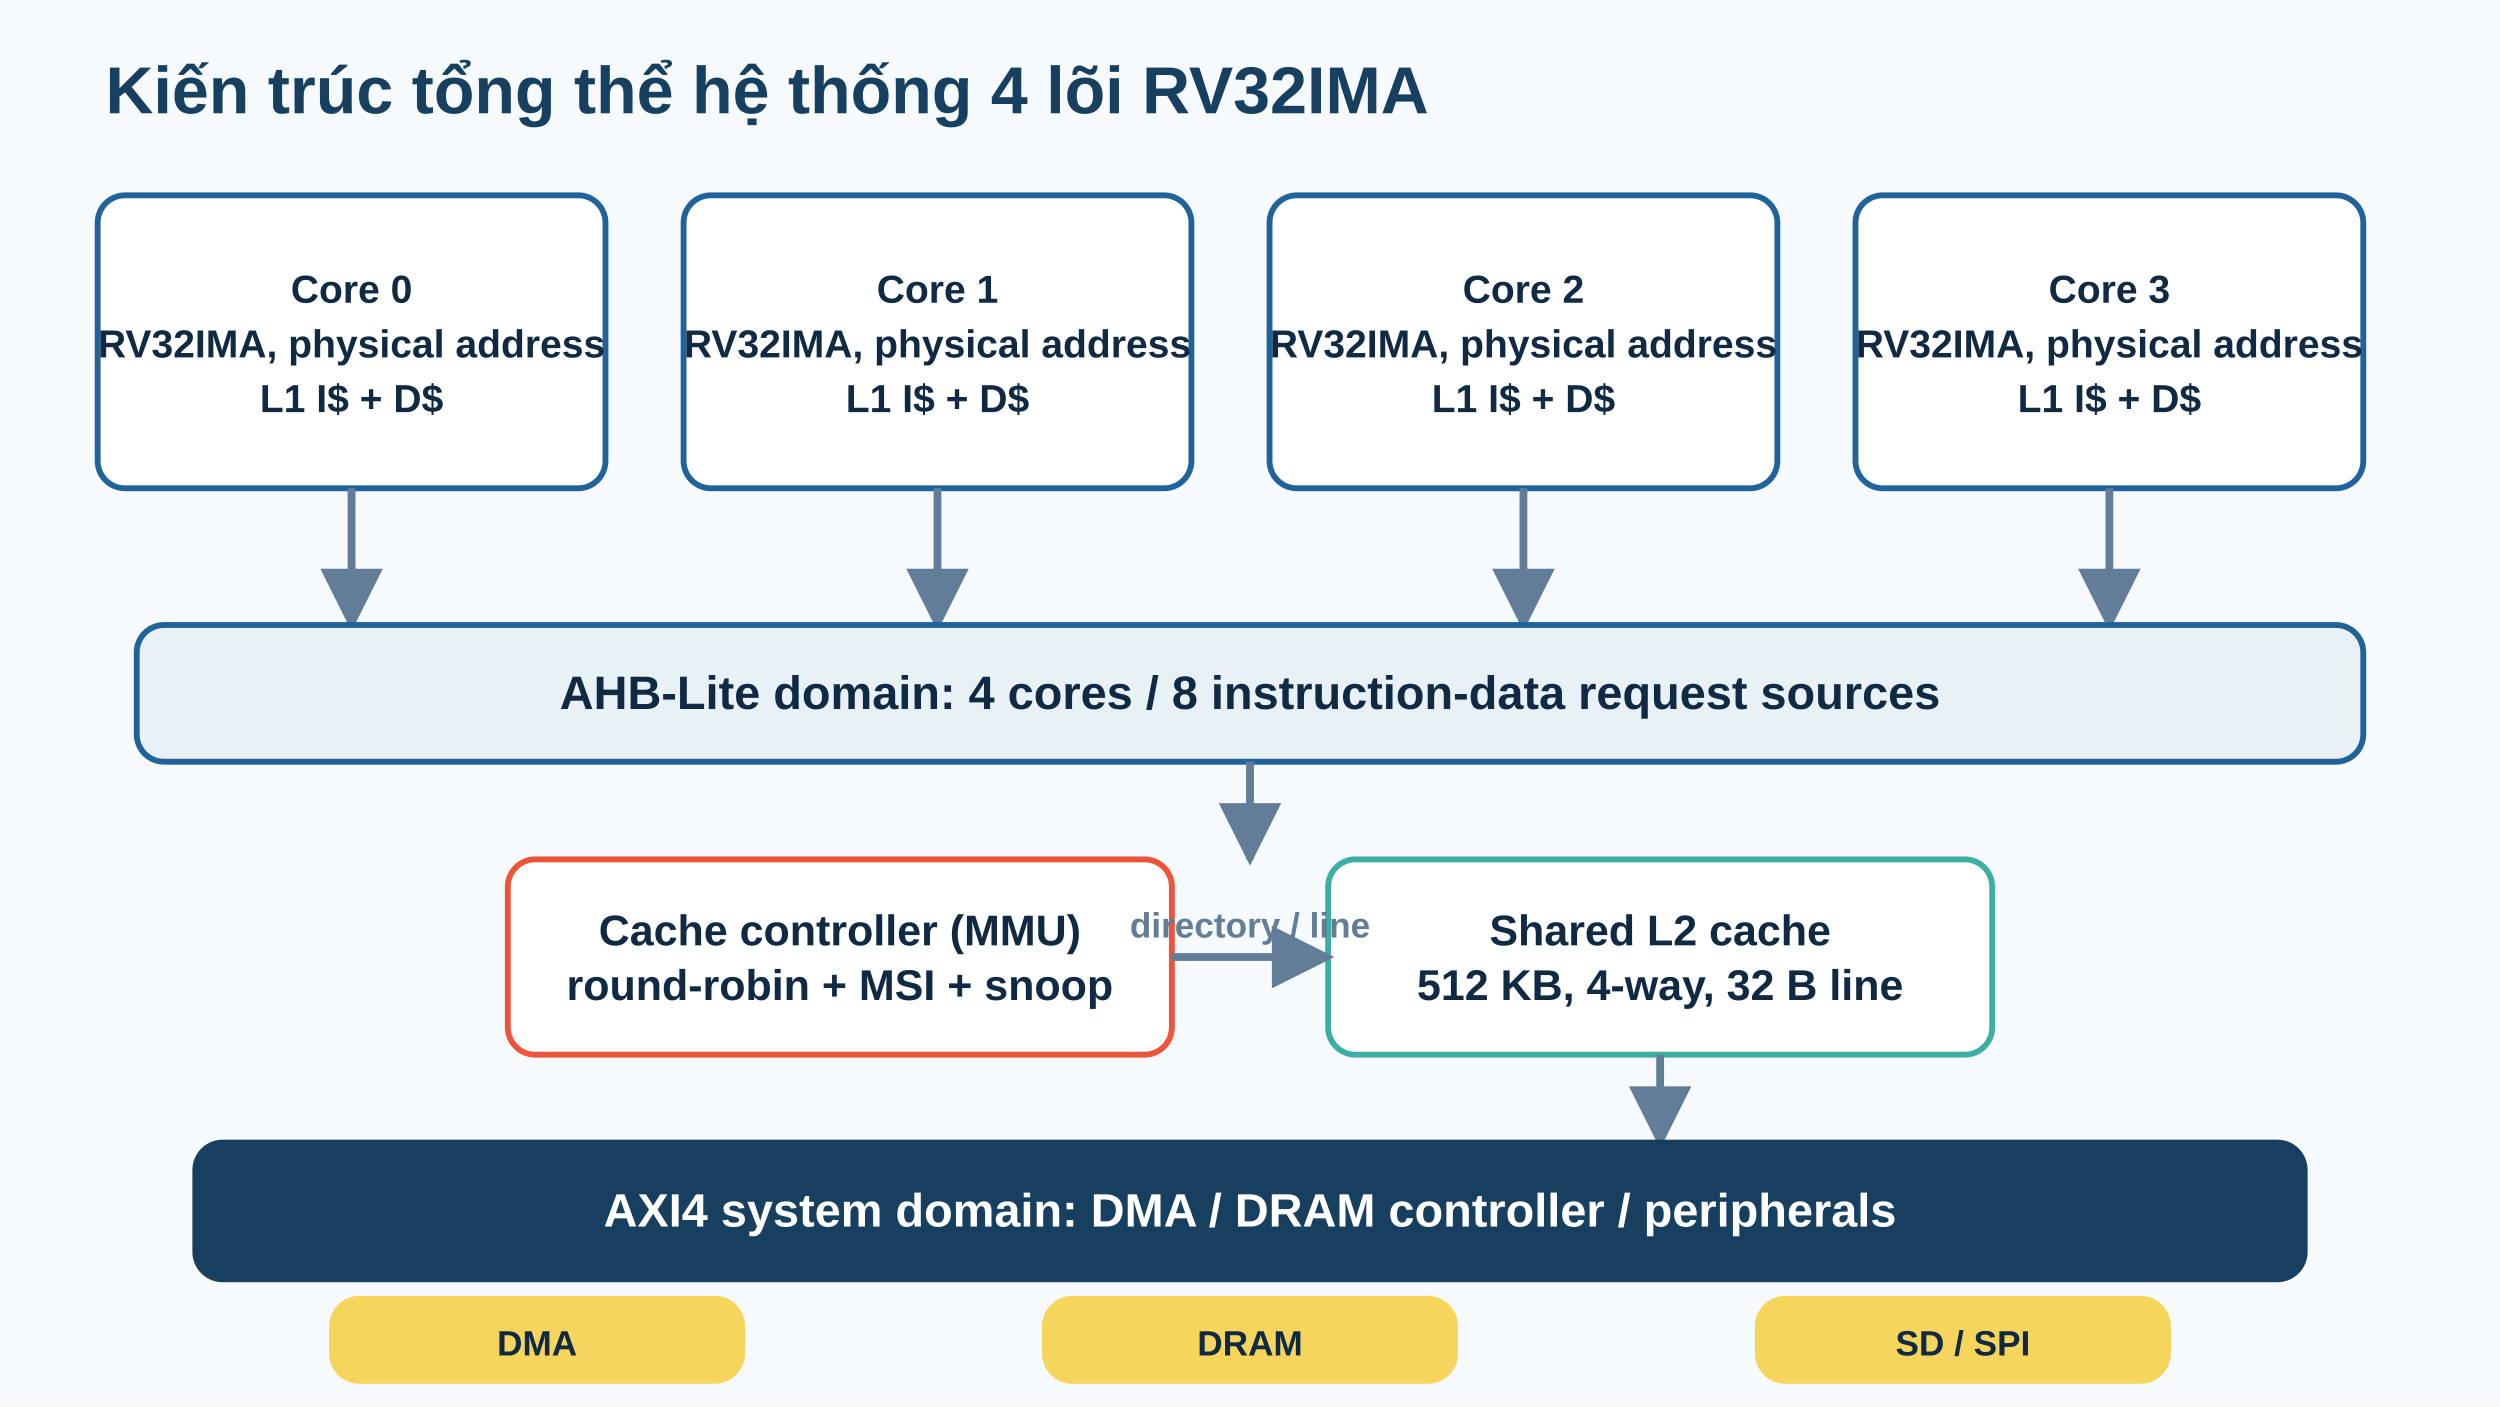
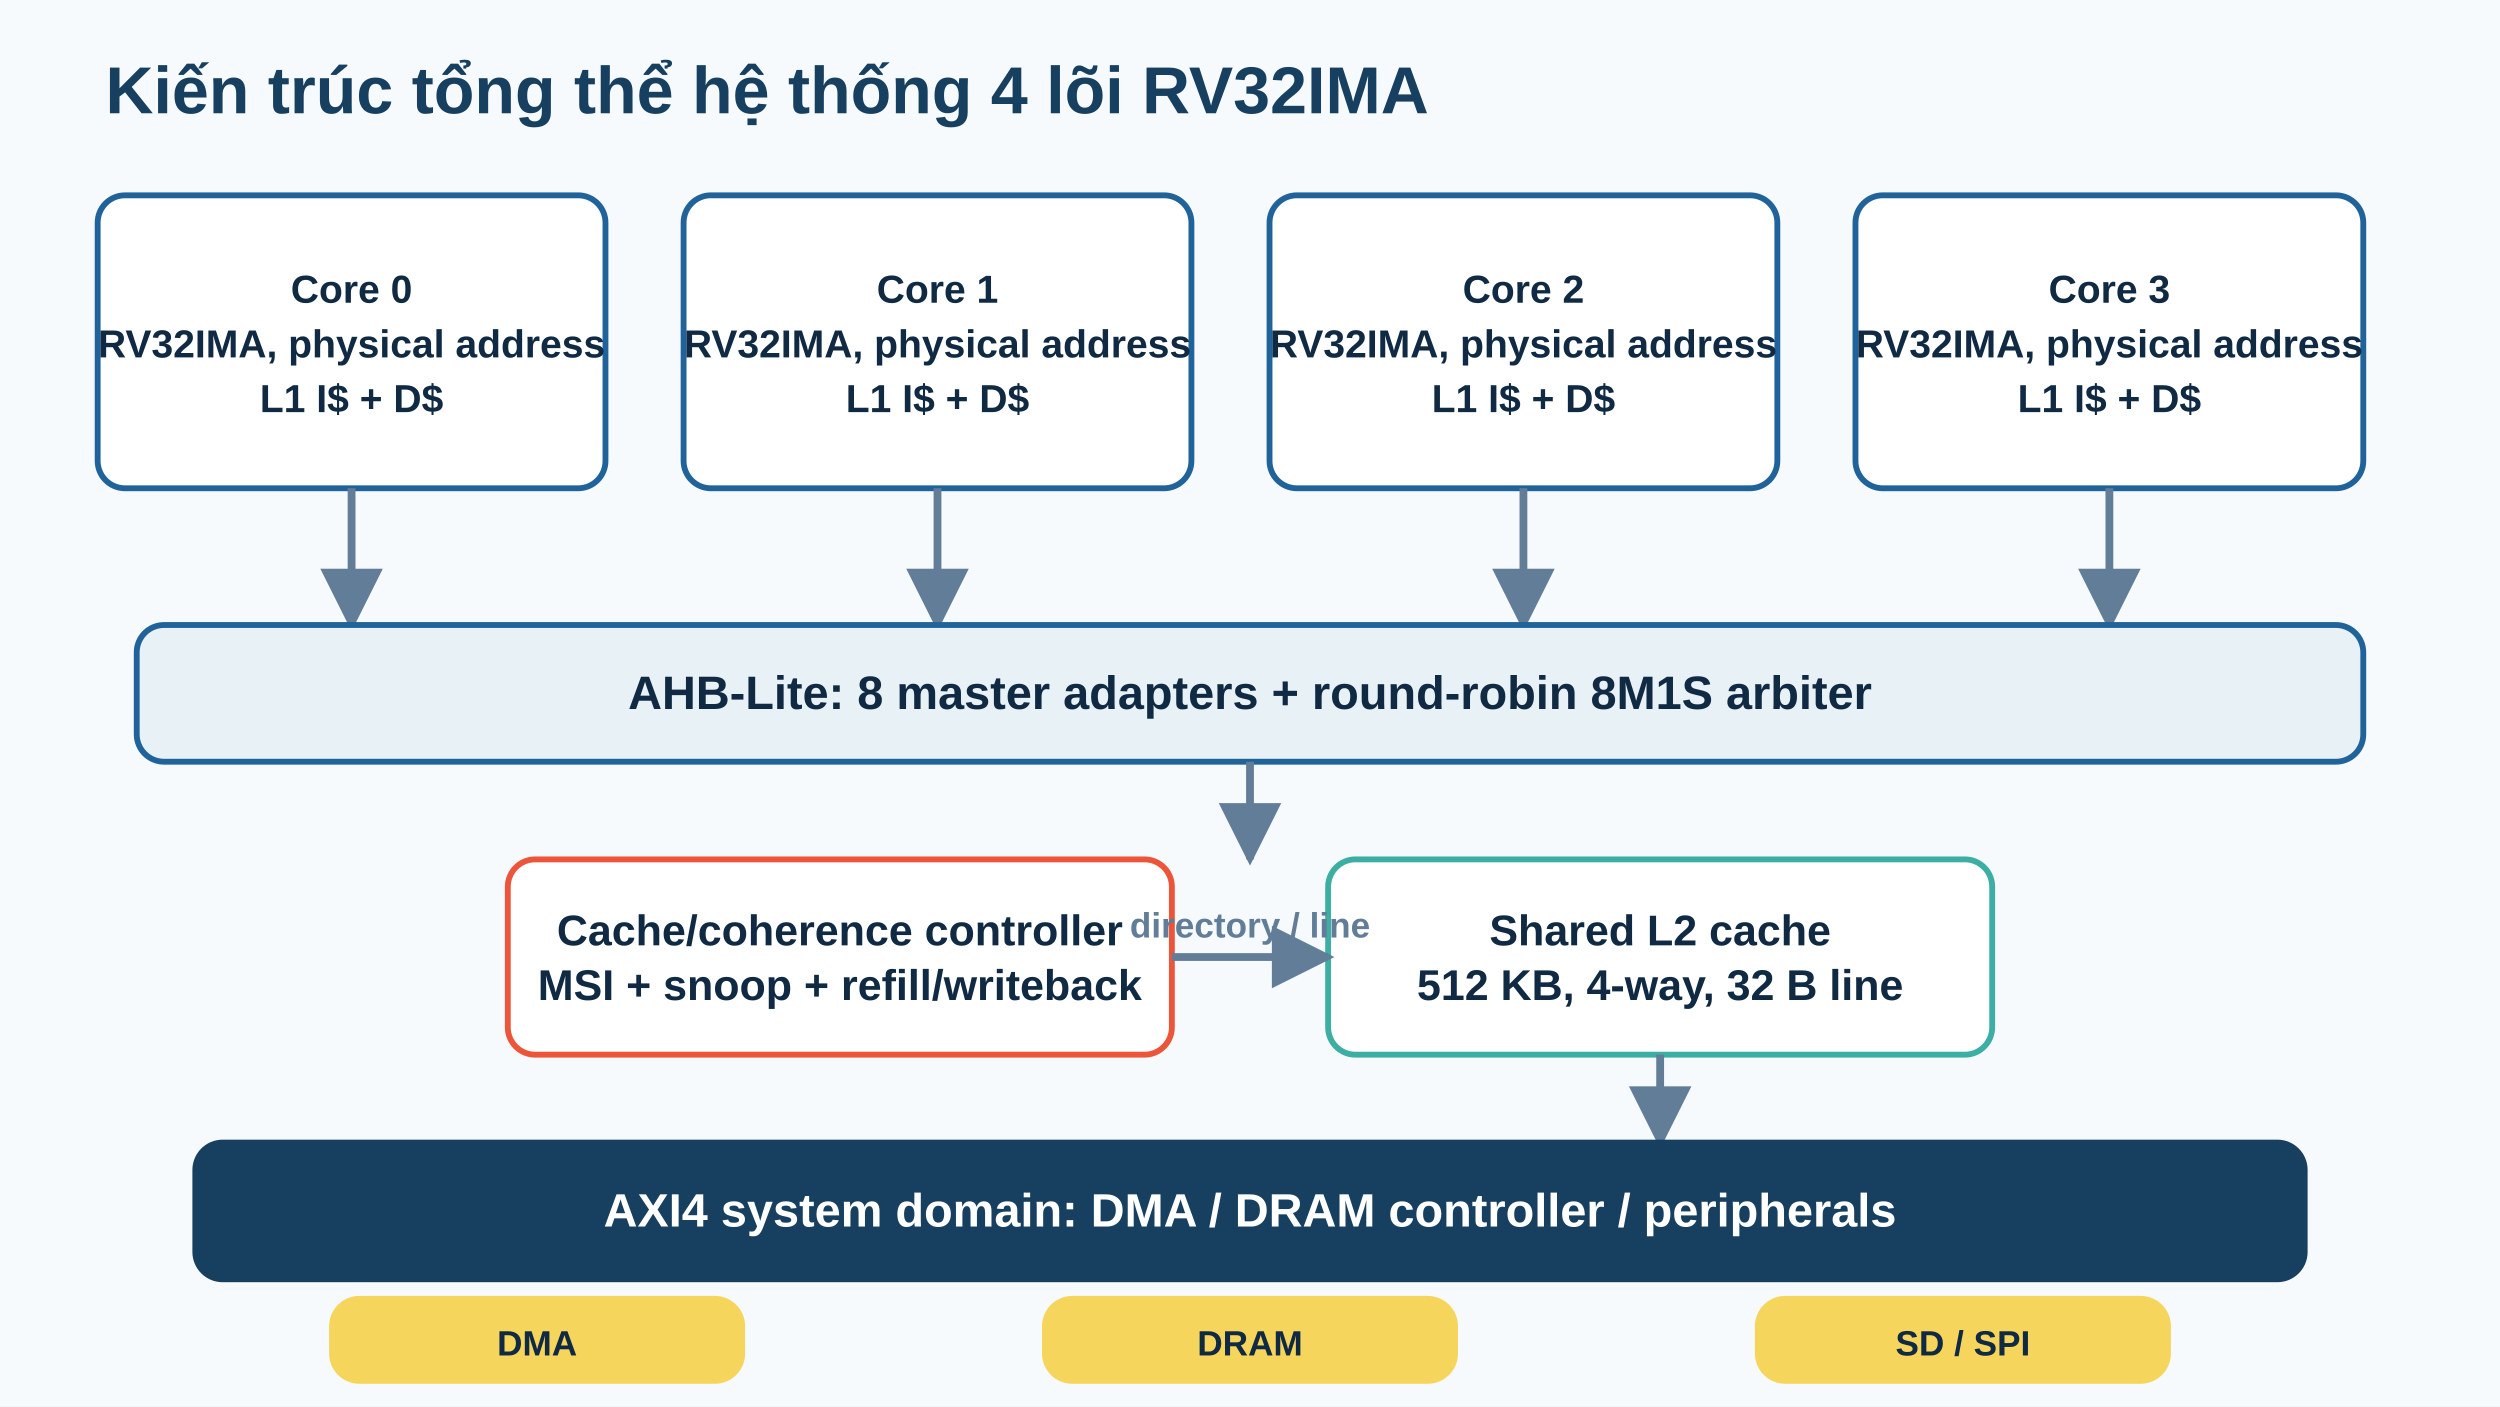
<svg xmlns="http://www.w3.org/2000/svg" width="1280" height="720" viewBox="0 0 1280 720">
  <defs>
    <marker id="arrow" viewBox="0 0 10 10" refX="9" refY="5" markerWidth="8" markerHeight="8" orient="auto-start-reverse">
      <path d="M 0 0 L 10 5 L 0 10 z" fill="#627D98" />
    </marker>
  </defs>
  <rect width="1280" height="720" fill="#F7FAFC" />
  <text x="54" y="58" font-family="Segoe UI, Arial, sans-serif" font-size="34" font-weight="750" text-anchor="start" fill="#173F5F">Kiến trúc tổng thể hệ thống 4 lõi RV32IMA</text>
  <rect x="50" y="100" width="260" height="150" rx="14" fill="#FFFFFF" stroke="#20639B" stroke-width="3" />
  <text x="180" y="155" font-family="Segoe UI, Arial, sans-serif" font-size="20" font-weight="650" text-anchor="middle" fill="#102A43">Core 0</text>
  <text x="180" y="183" font-family="Segoe UI, Arial, sans-serif" font-size="20" font-weight="650" text-anchor="middle" fill="#102A43">RV32IMA, physical address</text>
  <text x="180" y="211" font-family="Segoe UI, Arial, sans-serif" font-size="20" font-weight="650" text-anchor="middle" fill="#102A43">L1 I$ + D$</text>
  <rect x="350" y="100" width="260" height="150" rx="14" fill="#FFFFFF" stroke="#20639B" stroke-width="3" />
  <text x="480" y="155" font-family="Segoe UI, Arial, sans-serif" font-size="20" font-weight="650" text-anchor="middle" fill="#102A43">Core 1</text>
  <text x="480" y="183" font-family="Segoe UI, Arial, sans-serif" font-size="20" font-weight="650" text-anchor="middle" fill="#102A43">RV32IMA, physical address</text>
  <text x="480" y="211" font-family="Segoe UI, Arial, sans-serif" font-size="20" font-weight="650" text-anchor="middle" fill="#102A43">L1 I$ + D$</text>
  <rect x="650" y="100" width="260" height="150" rx="14" fill="#FFFFFF" stroke="#20639B" stroke-width="3" />
  <text x="780" y="155" font-family="Segoe UI, Arial, sans-serif" font-size="20" font-weight="650" text-anchor="middle" fill="#102A43">Core 2</text>
  <text x="780" y="183" font-family="Segoe UI, Arial, sans-serif" font-size="20" font-weight="650" text-anchor="middle" fill="#102A43">RV32IMA, physical address</text>
  <text x="780" y="211" font-family="Segoe UI, Arial, sans-serif" font-size="20" font-weight="650" text-anchor="middle" fill="#102A43">L1 I$ + D$</text>
  <rect x="950" y="100" width="260" height="150" rx="14" fill="#FFFFFF" stroke="#20639B" stroke-width="3" />
  <text x="1080" y="155" font-family="Segoe UI, Arial, sans-serif" font-size="20" font-weight="650" text-anchor="middle" fill="#102A43">Core 3</text>
  <text x="1080" y="183" font-family="Segoe UI, Arial, sans-serif" font-size="20" font-weight="650" text-anchor="middle" fill="#102A43">RV32IMA, physical address</text>
  <text x="1080" y="211" font-family="Segoe UI, Arial, sans-serif" font-size="20" font-weight="650" text-anchor="middle" fill="#102A43">L1 I$ + D$</text>
  <line x1="180" y1="250" x2="180" y2="320" stroke="#627D98" stroke-width="4" marker-end="url(#arrow)" />
  <line x1="480" y1="250" x2="480" y2="320" stroke="#627D98" stroke-width="4" marker-end="url(#arrow)" />
  <line x1="780" y1="250" x2="780" y2="320" stroke="#627D98" stroke-width="4" marker-end="url(#arrow)" />
  <line x1="1080" y1="250" x2="1080" y2="320" stroke="#627D98" stroke-width="4" marker-end="url(#arrow)" />
  <rect x="70" y="320" width="1140" height="70" rx="14" fill="#E8F1F5" stroke="#20639B" stroke-width="3" />
-   <text x="640" y="363" font-family="Segoe UI, Arial, sans-serif" font-size="24" font-weight="650" text-anchor="middle" fill="#102A43">AHB-Lite domain: 4 cores / 8 instruction-data request sources</text>
+   <text x="640" y="363" font-family="Segoe UI, Arial, sans-serif" font-size="24" font-weight="650" text-anchor="middle" fill="#102A43">AHB-Lite: 8 master adapters + round-robin 8M1S arbiter</text>
  <line x1="640" y1="390" x2="640" y2="440" stroke="#627D98" stroke-width="4" marker-end="url(#arrow)" />
  <rect x="260" y="440" width="340" height="100" rx="14" fill="#FFFFFF" stroke="#ED553B" stroke-width="3" />
-   <text x="430" y="484" font-family="Segoe UI, Arial, sans-serif" font-size="22" font-weight="650" text-anchor="middle" fill="#102A43">Cache controller (MMU)</text>
-   <text x="430" y="512" font-family="Segoe UI, Arial, sans-serif" font-size="22" font-weight="650" text-anchor="middle" fill="#102A43">round-robin + MSI + snoop</text>
+   <text x="430" y="484" font-family="Segoe UI, Arial, sans-serif" font-size="22" font-weight="650" text-anchor="middle" fill="#102A43">Cache/coherence controller</text>
+   <text x="430" y="512" font-family="Segoe UI, Arial, sans-serif" font-size="22" font-weight="650" text-anchor="middle" fill="#102A43">MSI + snoop + refill/writeback</text>
  <rect x="680" y="440" width="340" height="100" rx="14" fill="#FFFFFF" stroke="#3CAEA3" stroke-width="3" />
  <text x="850" y="484" font-family="Segoe UI, Arial, sans-serif" font-size="22" font-weight="650" text-anchor="middle" fill="#102A43">Shared L2 cache</text>
  <text x="850" y="512" font-family="Segoe UI, Arial, sans-serif" font-size="22" font-weight="650" text-anchor="middle" fill="#102A43">512 KB, 4-way, 32 B line</text>
  <line x1="600" y1="490" x2="680" y2="490" stroke="#627D98" stroke-width="4" marker-end="url(#arrow)" />
  <text x="640" y="480" font-family="Segoe UI, Arial, sans-serif" font-size="18" font-weight="600" text-anchor="middle" fill="#627D98">directory / line</text>
  <line x1="850" y1="540" x2="850" y2="585" stroke="#627D98" stroke-width="4" marker-end="url(#arrow)" />
  <rect x="100" y="585" width="1080" height="70" rx="14" fill="#173F5F" stroke="#173F5F" stroke-width="3" />
  <text x="640" y="628" font-family="Segoe UI, Arial, sans-serif" font-size="24" font-weight="650" text-anchor="middle" fill="#FFFFFF">AXI4 system domain: DMA / DRAM controller / peripherals</text>
  <rect x="170" y="665" width="210" height="42" rx="14" fill="#F6D55C" stroke="#F6D55C" stroke-width="3" />
  <text x="275" y="694" font-family="Segoe UI, Arial, sans-serif" font-size="18" font-weight="650" text-anchor="middle" fill="#102A43">DMA</text>
  <rect x="535" y="665" width="210" height="42" rx="14" fill="#F6D55C" stroke="#F6D55C" stroke-width="3" />
  <text x="640" y="694" font-family="Segoe UI, Arial, sans-serif" font-size="18" font-weight="650" text-anchor="middle" fill="#102A43">DRAM</text>
  <rect x="900" y="665" width="210" height="42" rx="14" fill="#F6D55C" stroke="#F6D55C" stroke-width="3" />
  <text x="1005" y="694" font-family="Segoe UI, Arial, sans-serif" font-size="18" font-weight="650" text-anchor="middle" fill="#102A43">SD / SPI</text>
</svg>
